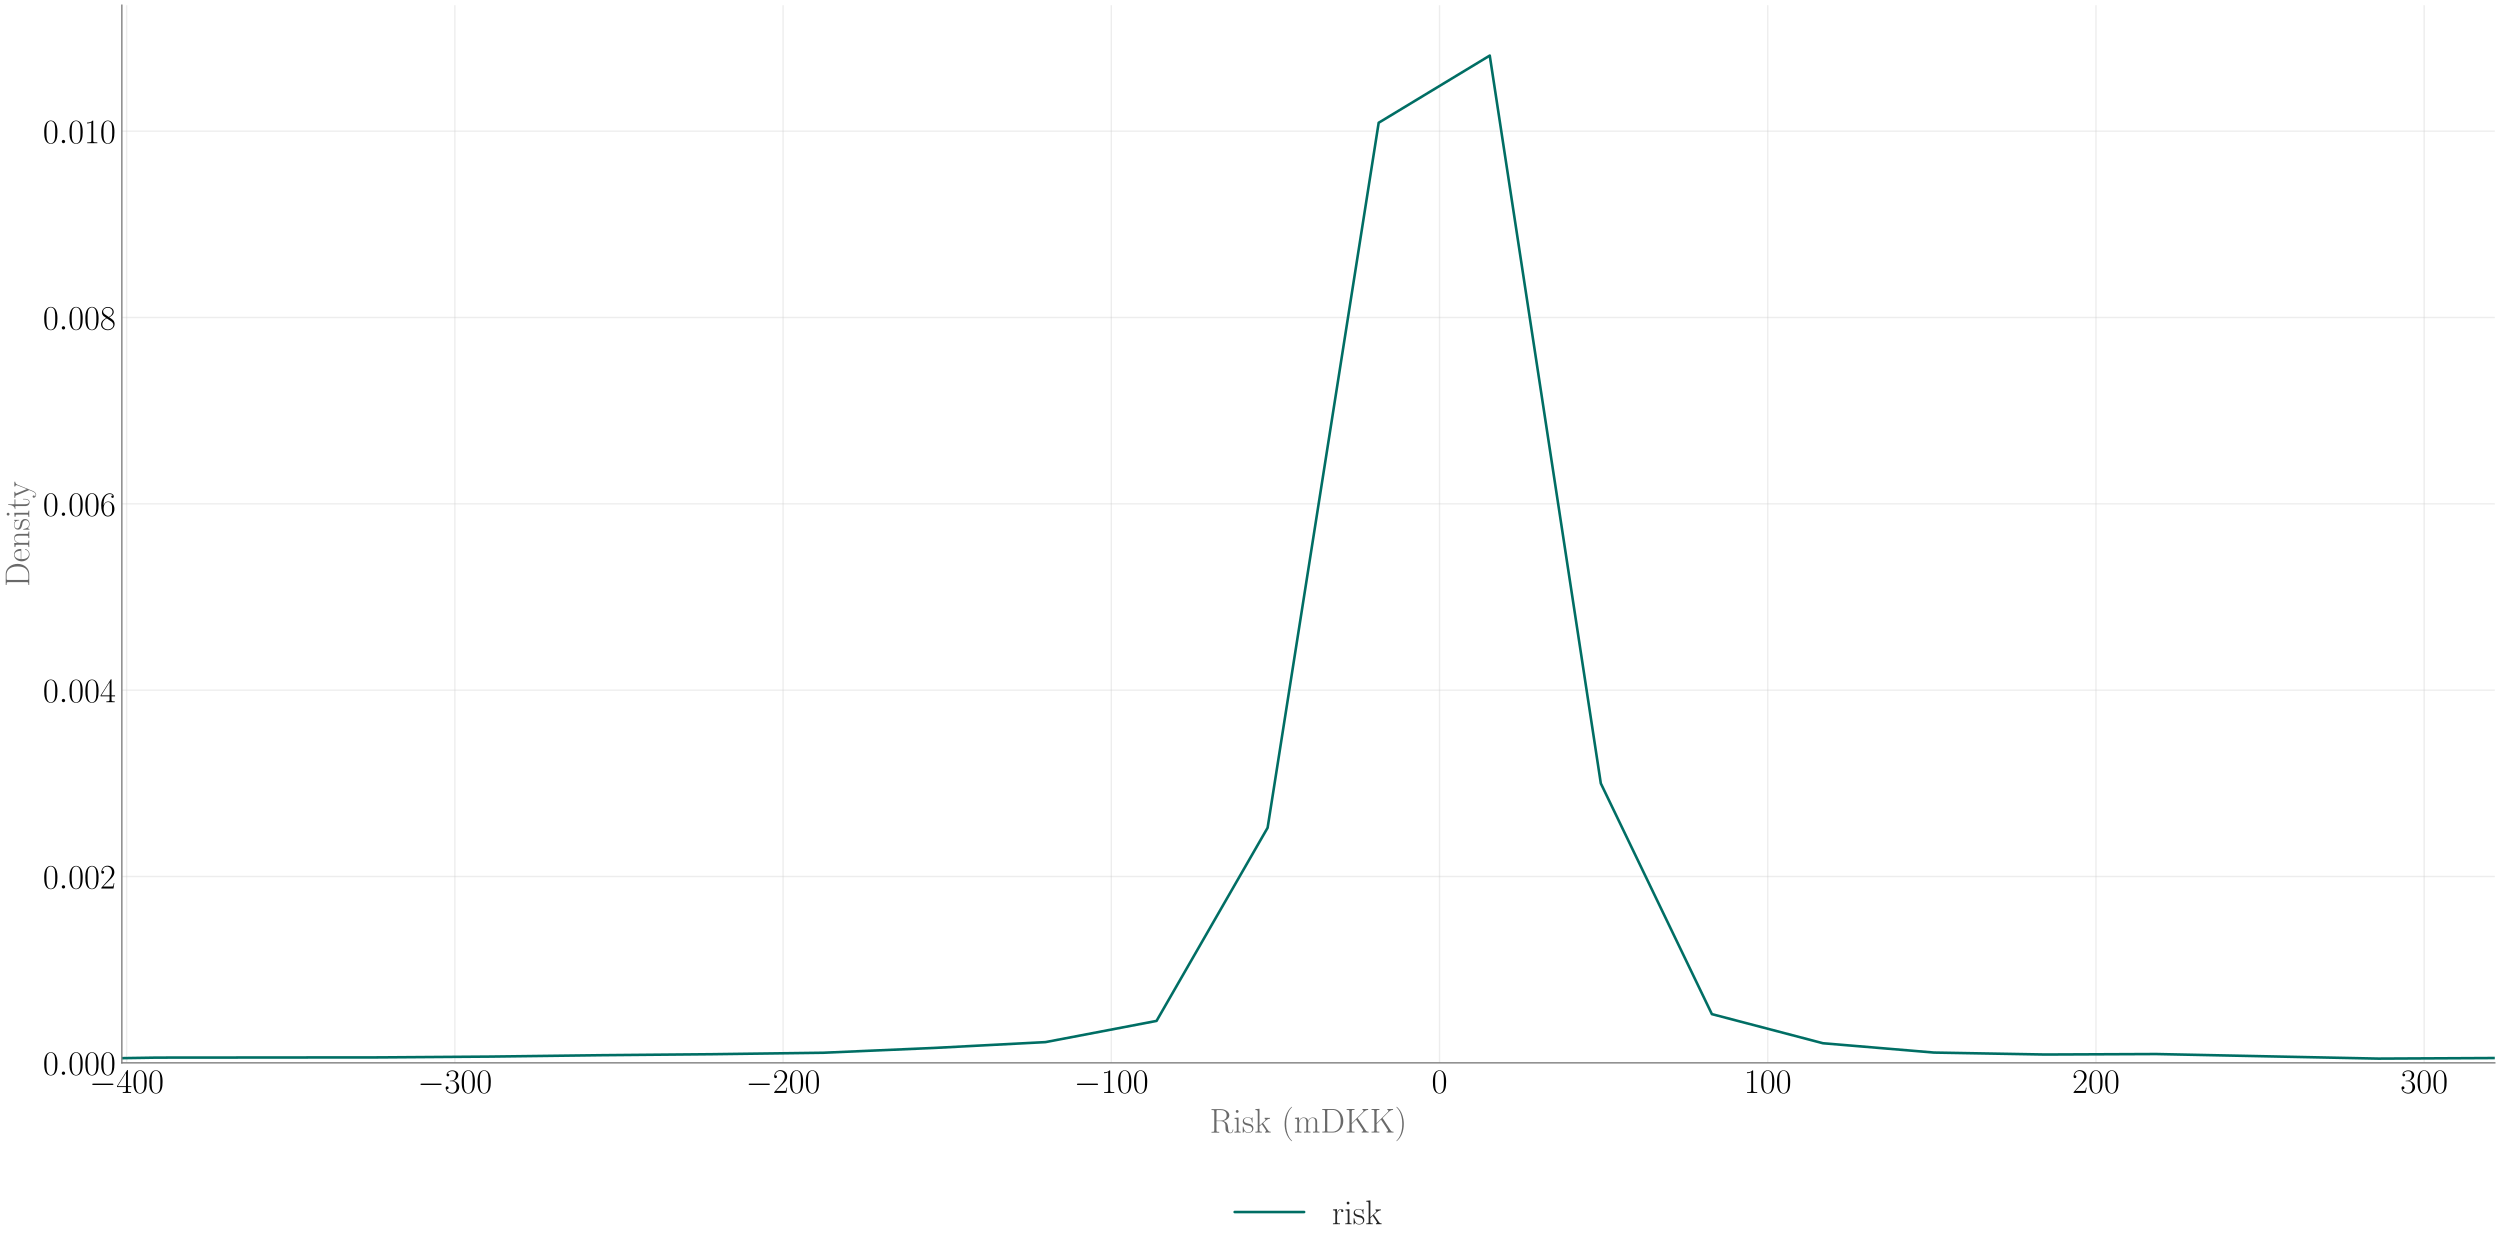
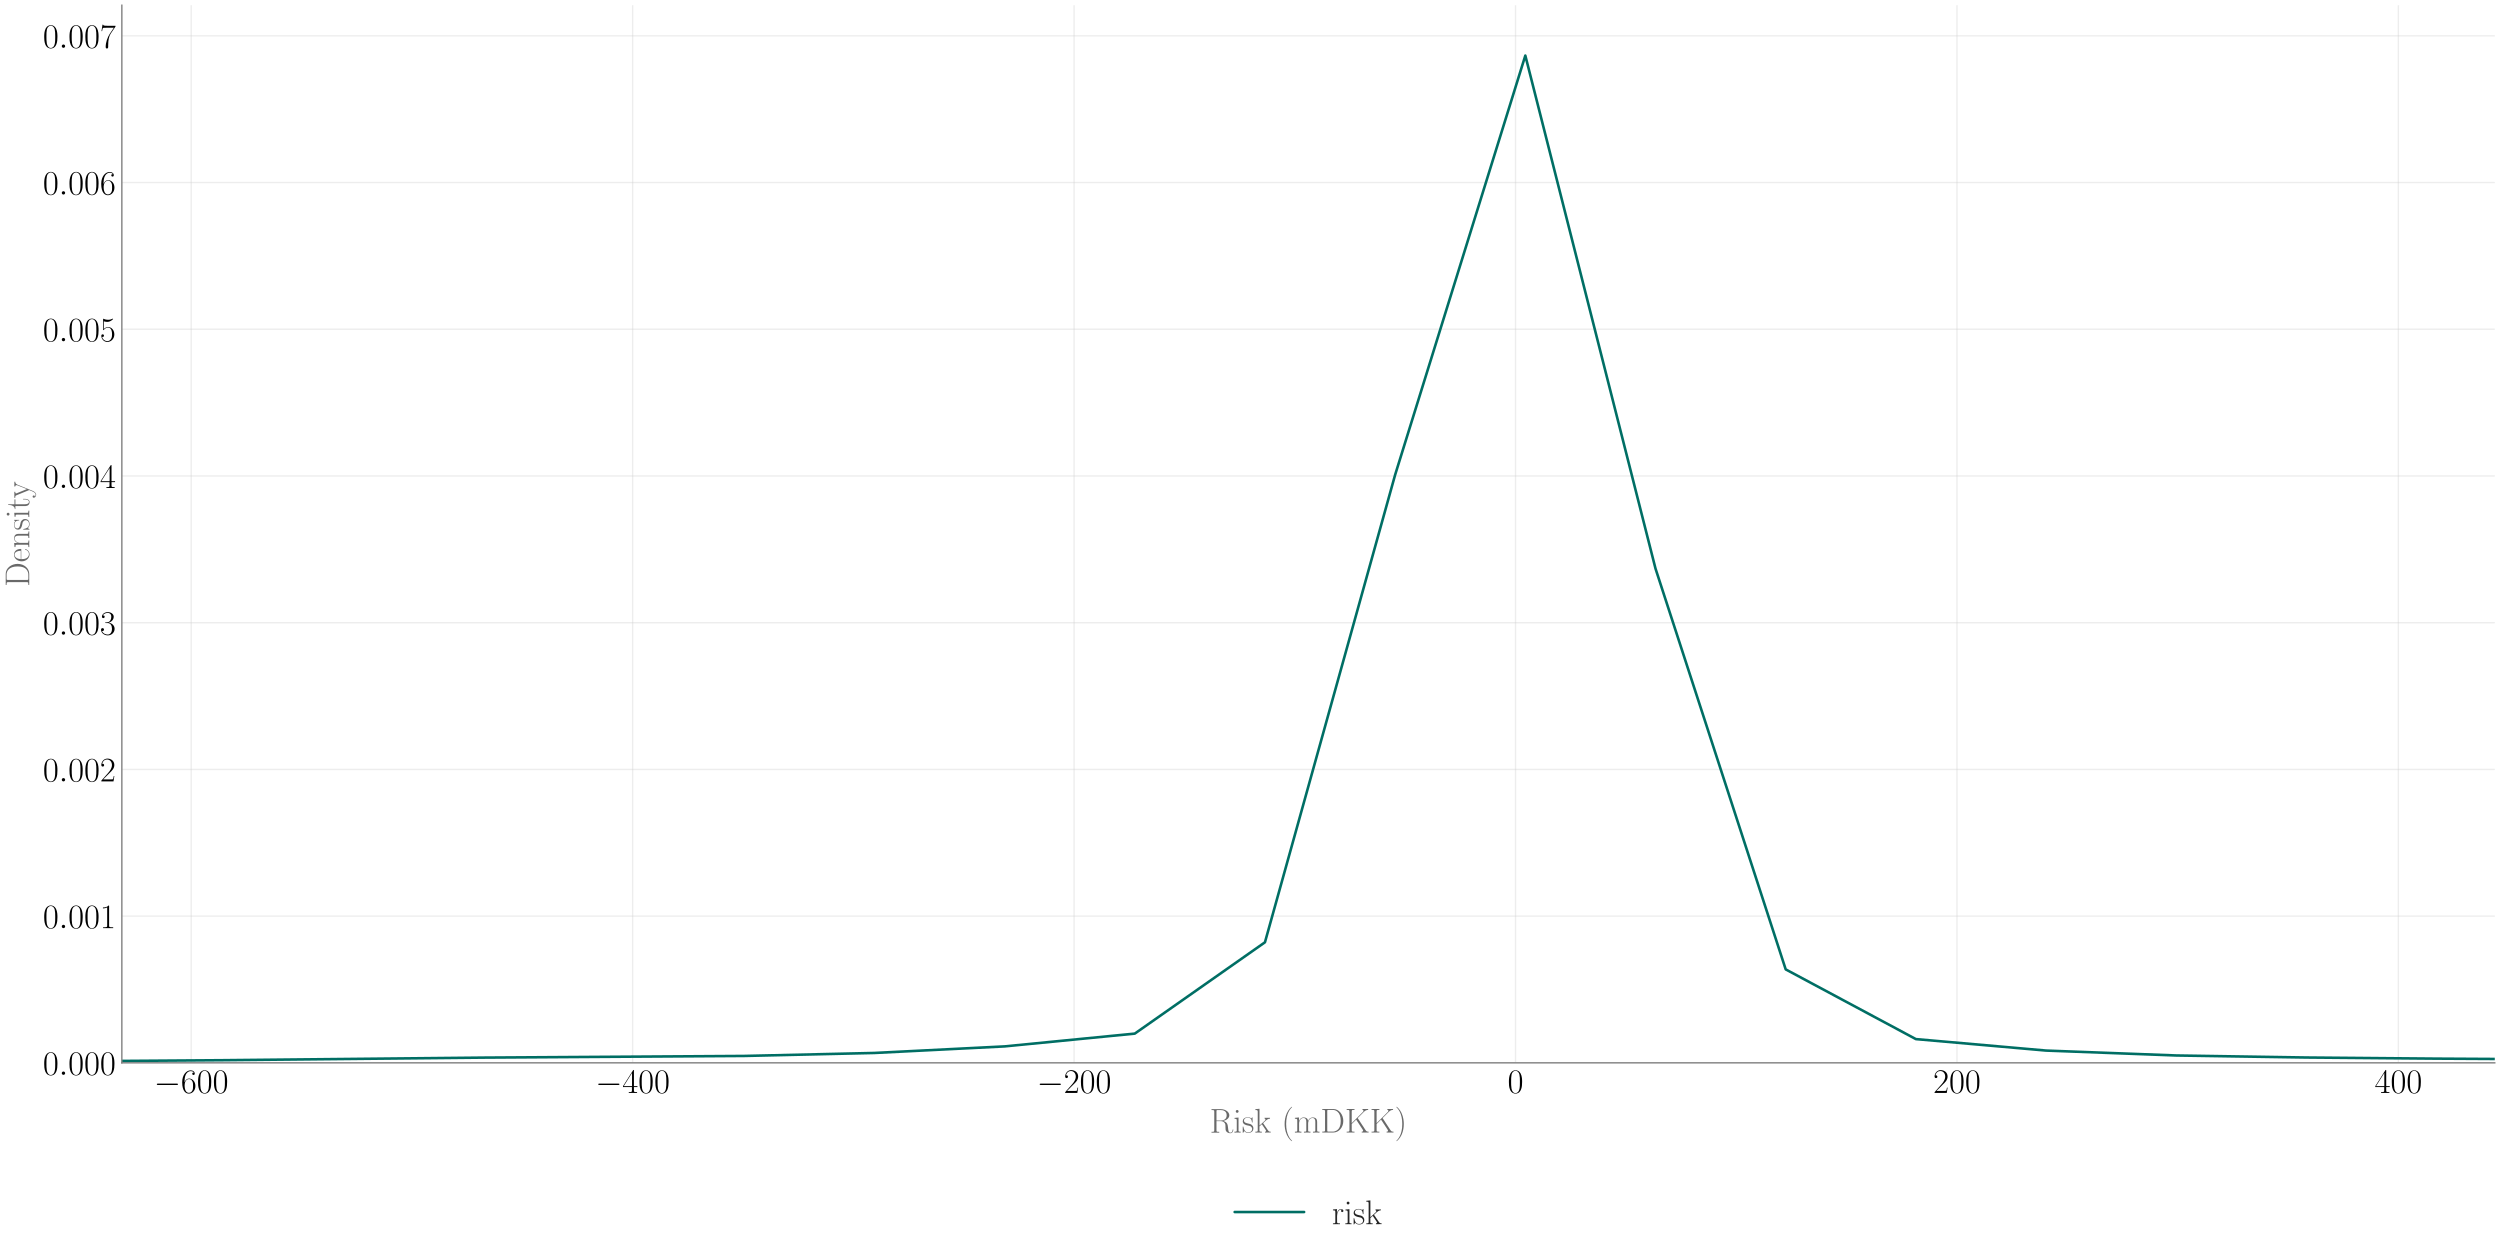
<svg xmlns="http://www.w3.org/2000/svg" xmlns:xlink="http://www.w3.org/1999/xlink" width="1440pt" height="720pt" viewBox="0 0 1440 720" version="1.1">
  <defs>
    <style type="text/css">*{stroke-linejoin: round; stroke-linecap: butt}</style>
  </defs>
  <g id="figure_1">
    <g id="patch_1">
      <path d="M 0 720  L 1440 720  L 1440 0  L 0 0  z " style="fill: #ffffff" />
    </g>
    <g id="axes_1">
      <g id="patch_2">
-         <path d="M 70.185 612.204  L 1437 612.204  L 1437 3  L 70.185 3  z " style="fill: #ffffff" />
+         <path d="M 70.185 612.198  L 1437 612.198  L 1437 3  L 70.185 3  z " style="fill: #ffffff" />
      </g>
      <g id="matplotlib.axis_1">
        <g id="xtick_1">
          <g id="line2d_1">
-             <path d="M 72.949 612.204  L 72.949 3  " clip-path="url(#pccda1f3f16)" style="fill: none; stroke: #cccccc; stroke-opacity: 0.35; stroke-width: 0.8; stroke-linecap: round" />
+             <path d="M 110.14 612.198  L 110.14 3  " clip-path="url(#p93abff3f6b)" style="fill: none; stroke: #cccccc; stroke-opacity: 0.35; stroke-width: 0.8; stroke-linecap: round" />
          </g>
          <g id="text_1">
-             <g transform="translate(51.49349 629.5407) scale(0.2 -0.2)">
+             <g transform="translate(88.68389 629.5353) scale(0.2 -0.2)">
              <defs>
                <path id="CMSY10-0" d="M 4218 1472  C 4326 1472 4442 1472 4442 1600  C 4442 1728 4326 1728 4218 1728  L 755 1728  C 646 1728 531 1728 531 1600  C 531 1472 646 1472 755 1472  L 4218 1472  z " transform="scale(0.015625)" />
+                 <path id="CMR17-36" d="M 678 2176  C 678 3690 1395 4032 1811 4032  C 1946 4032 2272 4009 2400 3776  C 2298 3776 2106 3776 2106 3553  C 2106 3381 2246 3323 2336 3323  C 2394 3323 2566 3348 2566 3560  C 2566 3954 2246 4179 1805 4179  C 1043 4179 243 3390 243 1984  C 243 253 966 -128 1478 -128  C 2099 -128 2688 427 2688 1283  C 2688 2081 2170 2662 1517 2662  C 1126 2662 838 2407 678 1960  L 678 2176  z M 1478 25  C 691 25 691 1200 691 1436  C 691 1896 909 2560 1504 2560  C 1613 2560 1926 2560 2138 2120  C 2253 1870 2253 1609 2253 1289  C 2253 944 2253 690 2118 434  C 1978 171 1773 25 1478 25  z " transform="scale(0.015625)" />
+                 <path id="CMR17-30" d="M 2688 2025  C 2688 2416 2682 3080 2413 3591  C 2176 4039 1798 4198 1466 4198  C 1158 4198 768 4058 525 3597  C 269 3118 243 2524 243 2025  C 243 1661 250 1106 448 619  C 723 -39 1216 -128 1466 -128  C 1760 -128 2208 -7 2470 600  C 2662 1042 2688 1559 2688 2025  z M 1466 -26  C 1056 -26 813 325 723 812  C 653 1188 653 1738 653 2096  C 653 2588 653 2997 736 3387  C 858 3929 1216 4096 1466 4096  C 1728 4096 2067 3923 2189 3400  C 2272 3036 2278 2607 2278 2096  C 2278 1680 2278 1169 2202 792  C 2067 95 1690 -26 1466 -26  z " transform="scale(0.015625)" />
+               </defs>
+               <use xlink:href="#CMSY10-0" transform="scale(0.996264)" />
+               <use xlink:href="#CMR17-36" transform="translate(77.48747 0) scale(0.996264)" />
+               <use xlink:href="#CMR17-30" transform="translate(123.1779 0) scale(0.996264)" />
+               <use xlink:href="#CMR17-30" transform="translate(168.8684 0) scale(0.996264)" />
+             </g>
+           </g>
+         </g>
+         <g id="xtick_2">
+           <g id="line2d_2">
+             <path d="M 364.407 612.198  L 364.407 3  " clip-path="url(#p93abff3f6b)" style="fill: none; stroke: #cccccc; stroke-opacity: 0.35; stroke-width: 0.8; stroke-linecap: round" />
+           </g>
+           <g id="text_2">
+             <g transform="translate(342.9513 629.5353) scale(0.2 -0.2)">
+               <defs>
                <path id="CMR17-34" d="M 2150 4122  C 2150 4256 2144 4256 2029 4256  L 128 1254  L 128 1088  L 1779 1088  L 1779 457  C 1779 224 1766 160 1318 160  L 1197 160  L 1197 0  C 1402 0 1747 0 1965 0  C 2182 0 2528 0 2733 0  L 2733 160  L 2611 160  C 2163 160 2150 224 2150 457  L 2150 1088  L 2803 1088  L 2803 1254  L 2150 1254  L 2150 4122  z M 1798 3703  L 1798 1254  L 256 1254  L 1798 3703  z " transform="scale(0.015625)" />
-                 <path id="CMR17-30" d="M 2688 2025  C 2688 2416 2682 3080 2413 3591  C 2176 4039 1798 4198 1466 4198  C 1158 4198 768 4058 525 3597  C 269 3118 243 2524 243 2025  C 243 1661 250 1106 448 619  C 723 -39 1216 -128 1466 -128  C 1760 -128 2208 -7 2470 600  C 2662 1042 2688 1559 2688 2025  z M 1466 -26  C 1056 -26 813 325 723 812  C 653 1188 653 1738 653 2096  C 653 2588 653 2997 736 3387  C 858 3929 1216 4096 1466 4096  C 1728 4096 2067 3923 2189 3400  C 2272 3036 2278 2607 2278 2096  C 2278 1680 2278 1169 2202 792  C 2067 95 1690 -26 1466 -26  z " transform="scale(0.015625)" />
              </defs>
              <use xlink:href="#CMSY10-0" transform="scale(0.996264)" />
              <use xlink:href="#CMR17-34" transform="translate(77.48747 0) scale(0.996264)" />
              <use xlink:href="#CMR17-30" transform="translate(123.1779 0) scale(0.996264)" />
              <use xlink:href="#CMR17-30" transform="translate(168.8684 0) scale(0.996264)" />
            </g>
          </g>
        </g>
-         <g id="xtick_2">
-           <g id="line2d_2">
-             <path d="M 262.003 612.204  L 262.003 3  " clip-path="url(#pccda1f3f16)" style="fill: none; stroke: #cccccc; stroke-opacity: 0.35; stroke-width: 0.8; stroke-linecap: round" />
-           </g>
-           <g id="text_2">
-             <g transform="translate(240.5475 629.5407) scale(0.2 -0.2)">
-               <defs>
-                 <path id="CMR17-33" d="M 1414 2157  C 1984 2157 2234 1662 2234 1090  C 2234 320 1824 25 1453 25  C 1114 25 563 194 390 693  C 422 680 454 680 486 680  C 640 680 755 782 755 948  C 755 1133 614 1216 486 1216  C 378 1216 211 1165 211 926  C 211 335 787 -128 1466 -128  C 2176 -128 2720 430 2720 1085  C 2720 1707 2208 2157 1600 2227  C 2086 2328 2554 2756 2554 3329  C 2554 3820 2048 4179 1472 4179  C 890 4179 378 3829 378 3329  C 378 3110 544 3072 627 3072  C 762 3072 877 3155 877 3321  C 877 3486 762 3569 627 3569  C 602 3569 570 3569 544 3557  C 730 3959 1235 4032 1459 4032  C 1683 4032 2106 3925 2106 3320  C 2106 3143 2080 2828 1862 2550  C 1670 2304 1453 2304 1242 2284  C 1210 2284 1062 2269 1037 2269  C 992 2263 966 2257 966 2208  C 966 2163 973 2157 1101 2157  L 1414 2157  z " transform="scale(0.015625)" />
-               </defs>
-               <use xlink:href="#CMSY10-0" transform="scale(0.996264)" />
-               <use xlink:href="#CMR17-33" transform="translate(77.48747 0) scale(0.996264)" />
-               <use xlink:href="#CMR17-30" transform="translate(123.1779 0) scale(0.996264)" />
-               <use xlink:href="#CMR17-30" transform="translate(168.8684 0) scale(0.996264)" />
-             </g>
-           </g>
-         </g>
        <g id="xtick_3">
          <g id="line2d_3">
-             <path d="M 451.057 612.204  L 451.057 3  " clip-path="url(#pccda1f3f16)" style="fill: none; stroke: #cccccc; stroke-opacity: 0.35; stroke-width: 0.8; stroke-linecap: round" />
+             <path d="M 618.675 612.198  L 618.675 3  " clip-path="url(#p93abff3f6b)" style="fill: none; stroke: #cccccc; stroke-opacity: 0.35; stroke-width: 0.8; stroke-linecap: round" />
          </g>
          <g id="text_3">
-             <g transform="translate(429.6016 629.5407) scale(0.2 -0.2)">
+             <g transform="translate(597.2187 629.5353) scale(0.2 -0.2)">
              <defs>
                <path id="CMR17-32" d="M 2669 989  L 2554 989  C 2490 536 2438 459 2413 420  C 2381 369 1920 369 1830 369  L 602 369  C 832 619 1280 1072 1824 1597  C 2214 1967 2669 2402 2669 3035  C 2669 3790 2067 4224 1395 4224  C 691 4224 262 3604 262 3030  C 262 2780 448 2748 525 2748  C 589 2748 781 2787 781 3010  C 781 3207 614 3264 525 3264  C 486 3264 448 3258 422 3245  C 544 3790 915 4058 1306 4058  C 1862 4058 2227 3617 2227 3035  C 2227 2479 1901 2000 1536 1584  L 262 146  L 262 0  L 2515 0  L 2669 989  z " transform="scale(0.015625)" />
              </defs>
              <use xlink:href="#CMSY10-0" transform="scale(0.996264)" />
              <use xlink:href="#CMR17-32" transform="translate(77.48747 0) scale(0.996264)" />
              <use xlink:href="#CMR17-30" transform="translate(123.1779 0) scale(0.996264)" />
              <use xlink:href="#CMR17-30" transform="translate(168.8684 0) scale(0.996264)" />
            </g>
          </g>
        </g>
        <g id="xtick_4">
          <g id="line2d_4">
-             <path d="M 640.111 612.204  L 640.111 3  " clip-path="url(#pccda1f3f16)" style="fill: none; stroke: #cccccc; stroke-opacity: 0.35; stroke-width: 0.8; stroke-linecap: round" />
+             <path d="M 872.942 612.198  L 872.942 3  " clip-path="url(#p93abff3f6b)" style="fill: none; stroke: #cccccc; stroke-opacity: 0.35; stroke-width: 0.8; stroke-linecap: round" />
          </g>
          <g id="text_4">
-             <g transform="translate(618.6556 629.5407) scale(0.2 -0.2)">
-               <defs>
-                 <path id="CMR17-31" d="M 1702 4058  C 1702 4192 1696 4192 1606 4192  C 1357 3916 979 3827 621 3827  C 602 3827 570 3827 563 3808  C 557 3795 557 3782 557 3648  C 755 3648 1088 3686 1344 3839  L 1344 461  C 1344 236 1331 160 781 160  L 589 160  L 589 0  C 896 0 1216 0 1523 0  C 1830 0 2150 0 2458 0  L 2458 160  L 2266 160  C 1715 160 1702 230 1702 458  L 1702 4058  z " transform="scale(0.015625)" />
-               </defs>
-               <use xlink:href="#CMSY10-0" transform="scale(0.996264)" />
-               <use xlink:href="#CMR17-31" transform="translate(77.48747 0) scale(0.996264)" />
-               <use xlink:href="#CMR17-30" transform="translate(123.1779 0) scale(0.996264)" />
-               <use xlink:href="#CMR17-30" transform="translate(168.8684 0) scale(0.996264)" />
+             <g transform="translate(868.3729 629.5353) scale(0.2 -0.2)">
+               <use xlink:href="#CMR17-30" transform="scale(0.996264)" />
            </g>
          </g>
        </g>
        <g id="xtick_5">
          <g id="line2d_5">
-             <path d="M 829.165 612.204  L 829.165 3  " clip-path="url(#pccda1f3f16)" style="fill: none; stroke: #cccccc; stroke-opacity: 0.35; stroke-width: 0.8; stroke-linecap: round" />
+             <path d="M 1127.209 612.198  L 1127.209 3  " clip-path="url(#p93abff3f6b)" style="fill: none; stroke: #cccccc; stroke-opacity: 0.35; stroke-width: 0.8; stroke-linecap: round" />
          </g>
          <g id="text_5">
-             <g transform="translate(824.5965 629.5407) scale(0.2 -0.2)">
-               <use xlink:href="#CMR17-30" transform="scale(0.996264)" />
-             </g>
-           </g>
-         </g>
-         <g id="xtick_6">
-           <g id="line2d_6">
-             <path d="M 1018.22 612.204  L 1018.22 3  " clip-path="url(#pccda1f3f16)" style="fill: none; stroke: #cccccc; stroke-opacity: 0.35; stroke-width: 0.8; stroke-linecap: round" />
-           </g>
-           <g id="text_6">
-             <g transform="translate(1004.512 629.5407) scale(0.2 -0.2)">
-               <use xlink:href="#CMR17-31" transform="scale(0.996264)" />
-               <use xlink:href="#CMR17-30" transform="translate(45.69048 0) scale(0.996264)" />
-               <use xlink:href="#CMR17-30" transform="translate(91.38095 0) scale(0.996264)" />
-             </g>
-           </g>
-         </g>
-         <g id="xtick_7">
-           <g id="line2d_7">
-             <path d="M 1207.274 612.204  L 1207.274 3  " clip-path="url(#pccda1f3f16)" style="fill: none; stroke: #cccccc; stroke-opacity: 0.35; stroke-width: 0.8; stroke-linecap: round" />
-           </g>
-           <g id="text_7">
-             <g transform="translate(1193.566 629.5407) scale(0.2 -0.2)">
+             <g transform="translate(1113.502 629.5353) scale(0.2 -0.2)">
              <use xlink:href="#CMR17-32" transform="scale(0.996264)" />
              <use xlink:href="#CMR17-30" transform="translate(45.69048 0) scale(0.996264)" />
              <use xlink:href="#CMR17-30" transform="translate(91.38095 0) scale(0.996264)" />
            </g>
          </g>
        </g>
-         <g id="xtick_8">
-           <g id="line2d_8">
-             <path d="M 1396.328 612.204  L 1396.328 3  " clip-path="url(#pccda1f3f16)" style="fill: none; stroke: #cccccc; stroke-opacity: 0.35; stroke-width: 0.8; stroke-linecap: round" />
-           </g>
-           <g id="text_8">
-             <g transform="translate(1382.62 629.5407) scale(0.2 -0.2)">
-               <use xlink:href="#CMR17-33" transform="scale(0.996264)" />
+         <g id="xtick_6">
+           <g id="line2d_6">
+             <path d="M 1381.477 612.198  L 1381.477 3  " clip-path="url(#p93abff3f6b)" style="fill: none; stroke: #cccccc; stroke-opacity: 0.35; stroke-width: 0.8; stroke-linecap: round" />
+           </g>
+           <g id="text_6">
+             <g transform="translate(1367.77 629.5353) scale(0.2 -0.2)">
+               <use xlink:href="#CMR17-34" transform="scale(0.996264)" />
              <use xlink:href="#CMR17-30" transform="translate(45.69048 0) scale(0.996264)" />
              <use xlink:href="#CMR17-30" transform="translate(91.38095 0) scale(0.996264)" />
            </g>
          </g>
        </g>
-         <g id="text_9">
-           <g style="fill: #696969" transform="translate(696.7866 652.3424) scale(0.2 -0.2)">
+         <g id="text_7">
+           <g style="fill: #696969" transform="translate(696.7866 652.3369) scale(0.2 -0.2)">
            <defs>
              <path id="CMR17-52" d="M 2509 2146  C 3117 2268 3629 2676 3629 3186  C 3629 3785 2950 4326 2054 4326  L 333 4326  L 333 4160  C 774 4160 845 4160 845 3873  L 845 415  C 845 128 774 128 333 128  L 333 -26  C 518 -26 851 -26 1050 -26  C 1248 -26 1581 -26 1766 -26  L 1766 128  C 1325 128 1254 128 1254 417  L 1254 2112  L 2003 2112  C 2368 2112 2573 1964 2662 1881  C 2918 1632 2918 1459 2918 1024  C 2918 595 2918 377 3110 160  C 3354 -102 3680 -128 3821 -128  C 4294 -128 4365 396 4365 503  C 4365 540 4365 585 4307 585  C 4256 585 4250 547 4250 522  C 4218 112 4032 -26 3834 -26  C 3482 -26 3443 375 3405 764  C 3386 898 3373 993 3360 1133  C 3322 1452 3270 1917 2509 2146  z M 1984 2214  L 1254 2214  L 1254 3913  C 1254 4129 1267 4160 1523 4160  L 1990 4160  C 2522 4160 3142 3977 3142 3190  C 3142 2372 2464 2214 1984 2214  z " transform="scale(0.015625)" />
              <path id="CMR17-69" d="M 992 3909  C 992 4049 877 4170 730 4170  C 589 4170 467 4056 467 3909  C 467 3769 582 3648 730 3648  C 870 3648 992 3763 992 3909  z M 243 2706  L 243 2541  C 602 2541 653 2502 653 2197  L 653 427  C 653 184 627 153 218 153  L 218 -13  C 371 0 646 0 806 0  C 960 0 1222 0 1370 -13  L 1370 153  C 992 153 979 191 979 420  L 979 2776  L 243 2706  z " transform="scale(0.015625)" />
              <path id="CMR17-73" d="M 1978 2697  C 1978 2813 1971 2819 1933 2819  C 1907 2819 1901 2813 1824 2717  C 1805 2691 1747 2626 1728 2601  C 1523 2819 1235 2819 1126 2819  C 416 2819 160 2447 160 2076  C 160 1498 813 1365 998 1325  C 1402 1243 1542 1217 1677 1101  C 1760 1025 1901 884 1901 654  C 1901 384 1747 38 1158 38  C 602 38 403 460 288 1021  C 269 1110 269 1117 218 1117  C 166 1117 160 1110 160 983  L 160 63  C 160 -51 166 -58 205 -58  C 237 -58 243 -51 275 0  C 314 57 410 211 448 276  C 576 103 800 -64 1158 -64  C 1792 -64 2131 283 2131 784  C 2131 1112 1958 1285 1875 1362  C 1683 1561 1459 1606 1190 1657  C 838 1735 390 1825 390 2217  C 390 2383 480 2737 1126 2737  C 1811 2737 1850 2094 1862 1888  C 1869 1856 1901 1849 1920 1849  C 1978 1849 1978 1869 1978 1978  L 1978 2697  z " transform="scale(0.015625)" />
              <path id="CMR17-6b" d="M 1670 1673  C 1664 1686 1632 1724 1632 1743  C 1632 1756 2086 2171 2144 2222  C 2509 2528 2739 2560 2906 2560  L 2906 2733  C 2867 2733 2854 2733 2848 2720  L 2534 2720  C 2355 2720 2080 2720 1907 2733  L 1907 2566  C 1997 2559 2061 2508 2061 2419  C 2061 2291 1933 2170 1926 2170  L 960 1289  L 960 4396  L 198 4326  L 198 4160  C 576 4160 634 4122 634 3817  L 634 426  C 634 184 608 153 198 153  L 198 -13  C 352 0 634 0 794 0  C 954 0 1235 0 1389 -13  L 1389 153  C 979 153 954 178 954 428  L 954 1130  L 1395 1532  L 2042 574  C 2118 459 2182 369 2182 286  C 2182 172 2067 153 1990 153  L 1990 -13  C 2144 0 2419 0 2579 0  C 2694 0 2931 0 3040 0  L 3040 153  C 2739 153 2669 210 2477 491  L 1670 1673  z " transform="scale(0.015625)" />
              <path id="CMR17-28" d="M 1958 -1561  C 1958 -1555 1958 -1542 1939 -1523  C 1645 -1224 858 -407 858 1581  C 858 3569 1632 4379 1946 4697  C 1946 4704 1958 4717 1958 4736  C 1958 4755 1939 4768 1914 4768  C 1843 4768 1299 4296 986 3594  C 666 2887 576 2199 576 1588  C 576 1128 621 351 1005 -471  C 1312 -1135 1837 -1600 1914 -1600  C 1946 -1600 1958 -1587 1958 -1561  z " transform="scale(0.015625)" />
              <path id="CMR17-6d" d="M 4326 1933  C 4326 2252 4269 2790 3507 2790  C 3072 2790 2771 2496 2656 2151  L 2650 2151  C 2573 2676 2195 2790 1837 2790  C 1331 2790 1069 2400 973 2144  L 966 2144  L 966 2790  L 211 2720  L 211 2554  C 589 2554 646 2515 646 2208  L 646 428  C 646 184 621 153 211 153  L 211 -13  C 365 0 646 0 813 0  C 979 0 1267 0 1421 -13  L 1421 153  C 1011 153 986 178 986 428  L 986 1658  C 986 2247 1344 2688 1792 2688  C 2266 2688 2317 2266 2317 1958  L 2317 428  C 2317 184 2291 153 1882 153  L 1882 -13  C 2035 0 2317 0 2483 0  C 2650 0 2938 0 3091 -13  L 3091 153  C 2682 153 2656 178 2656 428  L 2656 1658  C 2656 2247 3014 2688 3462 2688  C 3936 2688 3987 2266 3987 1958  L 3987 428  C 3987 184 3962 153 3552 153  L 3552 -13  C 3706 0 3987 0 4154 0  C 4320 0 4608 0 4762 -13  L 4762 153  C 4352 153 4326 178 4326 428  L 4326 1933  z " transform="scale(0.015625)" />
              <path id="CMR17-44" d="M 333 4352  L 333 4186  C 774 4186 845 4186 845 3900  L 845 452  C 845 166 774 166 333 166  L 333 0  L 2368 0  C 3398 0 4224 943 4224 2141  C 4224 3346 3411 4352 2368 4352  L 333 4352  z M 1523 166  C 1267 166 1254 197 1254 414  L 1254 3938  C 1254 4155 1267 4186 1523 4186  L 2240 4186  C 2771 4186 3750 3874 3750 2141  C 3750 1242 3488 879 3366 707  C 3213 510 2848 166 2240 166  L 1523 166  z " transform="scale(0.015625)" />
              <path id="CMR17-4b" d="M 2362 2675  L 3469 3782  C 3699 4006 3942 4186 4301 4186  L 4301 4352  C 4173 4352 4013 4352 3885 4352  C 3712 4352 3411 4352 3245 4358  L 3245 4192  C 3411 4180 3437 4065 3437 4019  C 3437 3975 3411 3905 3386 3867  L 1261 1738  L 1261 3900  C 1261 4186 1331 4186 1773 4186  L 1773 4352  C 1587 4352 1248 4352 1050 4352  C 851 4352 512 4352 326 4352  L 326 4186  C 768 4186 838 4186 838 3899  L 838 446  C 838 160 768 160 326 160  L 326 0  C 512 0 851 0 1050 0  C 1248 0 1587 0 1773 0  L 1773 160  C 1331 160 1261 160 1261 447  L 1261 1579  L 2080 2390  L 3290 537  C 3328 473 3373 390 3373 326  C 3373 160 3194 160 3110 160  L 3110 0  C 3315 0 3610 0 3821 0  C 3974 0 4237 0 4384 -6  L 4384 160  C 4077 160 3981 198 3789 493  L 2362 2675  z " transform="scale(0.015625)" />
              <path id="CMR17-29" d="M 1683 1581  C 1683 2040 1638 2817 1254 3639  C 947 4303 422 4768 346 4768  C 326 4768 301 4761 301 4729  C 301 4717 307 4710 314 4697  C 621 4378 1402 3568 1402 1584  C 1402 -407 627 -1217 314 -1537  C 307 -1549 301 -1556 301 -1568  C 301 -1600 326 -1600 346 -1600  C 416 -1600 960 -1128 1274 -426  C 1594 281 1683 969 1683 1581  z " transform="scale(0.015625)" />
            </defs>
            <use xlink:href="#CMR17-52" transform="scale(0.996264)" />
            <use xlink:href="#CMR17-69" transform="translate(67.7911 0) scale(0.996264)" />
            <use xlink:href="#CMR17-73" transform="translate(92.66216 0) scale(0.996264)" />
            <use xlink:href="#CMR17-6b" transform="translate(128.4635 0) scale(0.996264)" />
            <use xlink:href="#CMR17-28" transform="translate(206.8324 0) scale(0.996264)" />
            <use xlink:href="#CMR17-6d" transform="translate(242.1131 0) scale(0.996264)" />
            <use xlink:href="#CMR17-44" transform="translate(319.0327 0) scale(0.996264)" />
            <use xlink:href="#CMR17-4b" transform="translate(389.4263 0) scale(0.996264)" />
            <use xlink:href="#CMR17-4b" transform="translate(461.1011 0) scale(0.996264)" />
            <use xlink:href="#CMR17-29" transform="translate(532.7758 0) scale(0.996264)" />
          </g>
        </g>
      </g>
      <g id="matplotlib.axis_2">
        <g id="ytick_1">
+           <g id="line2d_7">
+             <path d="M 70.185 612.198  L 1437 612.198  " clip-path="url(#p93abff3f6b)" style="fill: none; stroke: #cccccc; stroke-opacity: 0.35; stroke-width: 0.8; stroke-linecap: round" />
+           </g>
+           <g id="text_8">
+             <g transform="translate(24.71287 619.1168) scale(0.2 -0.2)">
+               <defs>
+                 <path id="CMMI12-3a" d="M 1178 307  C 1178 492 1024 619 870 619  C 685 619 557 466 557 313  C 557 128 710 0 864 0  C 1050 0 1178 153 1178 307  z " transform="scale(0.015625)" />
+               </defs>
+               <use xlink:href="#CMR17-30" transform="scale(0.996264)" />
+               <use xlink:href="#CMMI12-3a" transform="translate(45.69048 0) scale(0.996264)" />
+               <use xlink:href="#CMR17-30" transform="translate(72.78765 0) scale(0.996264)" />
+               <use xlink:href="#CMR17-30" transform="translate(118.4781 0) scale(0.996264)" />
+               <use xlink:href="#CMR17-30" transform="translate(164.1686 0) scale(0.996264)" />
+             </g>
+           </g>
+         </g>
+         <g id="ytick_2">
+           <g id="line2d_8">
+             <path d="M 70.185 527.689  L 1437 527.689  " clip-path="url(#p93abff3f6b)" style="fill: none; stroke: #cccccc; stroke-opacity: 0.35; stroke-width: 0.8; stroke-linecap: round" />
+           </g>
+           <g id="text_9">
+             <g transform="translate(24.71287 534.6073) scale(0.2 -0.2)">
+               <defs>
+                 <path id="CMR17-31" d="M 1702 4058  C 1702 4192 1696 4192 1606 4192  C 1357 3916 979 3827 621 3827  C 602 3827 570 3827 563 3808  C 557 3795 557 3782 557 3648  C 755 3648 1088 3686 1344 3839  L 1344 461  C 1344 236 1331 160 781 160  L 589 160  L 589 0  C 896 0 1216 0 1523 0  C 1830 0 2150 0 2458 0  L 2458 160  L 2266 160  C 1715 160 1702 230 1702 458  L 1702 4058  z " transform="scale(0.015625)" />
+               </defs>
+               <use xlink:href="#CMR17-30" transform="scale(0.996264)" />
+               <use xlink:href="#CMMI12-3a" transform="translate(45.69048 0) scale(0.996264)" />
+               <use xlink:href="#CMR17-30" transform="translate(72.78765 0) scale(0.996264)" />
+               <use xlink:href="#CMR17-30" transform="translate(118.4781 0) scale(0.996264)" />
+               <use xlink:href="#CMR17-31" transform="translate(164.1686 0) scale(0.996264)" />
+             </g>
+           </g>
+         </g>
+         <g id="ytick_3">
          <g id="line2d_9">
-             <path d="M 70.185 612.204  L 1437 612.204  " clip-path="url(#pccda1f3f16)" style="fill: none; stroke: #cccccc; stroke-opacity: 0.35; stroke-width: 0.8; stroke-linecap: round" />
+             <path d="M 70.185 443.179  L 1437 443.179  " clip-path="url(#p93abff3f6b)" style="fill: none; stroke: #cccccc; stroke-opacity: 0.35; stroke-width: 0.8; stroke-linecap: round" />
          </g>
          <g id="text_10">
-             <g transform="translate(24.71287 619.1222) scale(0.2 -0.2)">
-               <defs>
-                 <path id="CMMI12-3a" d="M 1178 307  C 1178 492 1024 619 870 619  C 685 619 557 466 557 313  C 557 128 710 0 864 0  C 1050 0 1178 153 1178 307  z " transform="scale(0.015625)" />
-               </defs>
-               <use xlink:href="#CMR17-30" transform="scale(0.996264)" />
-               <use xlink:href="#CMMI12-3a" transform="translate(45.69048 0) scale(0.996264)" />
-               <use xlink:href="#CMR17-30" transform="translate(72.78765 0) scale(0.996264)" />
-               <use xlink:href="#CMR17-30" transform="translate(118.4781 0) scale(0.996264)" />
-               <use xlink:href="#CMR17-30" transform="translate(164.1686 0) scale(0.996264)" />
-             </g>
-           </g>
-         </g>
-         <g id="ytick_2">
+             <g transform="translate(24.71287 450.0977) scale(0.2 -0.2)">
+               <use xlink:href="#CMR17-30" transform="scale(0.996264)" />
+               <use xlink:href="#CMMI12-3a" transform="translate(45.69048 0) scale(0.996264)" />
+               <use xlink:href="#CMR17-30" transform="translate(72.78765 0) scale(0.996264)" />
+               <use xlink:href="#CMR17-30" transform="translate(118.4781 0) scale(0.996264)" />
+               <use xlink:href="#CMR17-32" transform="translate(164.1686 0) scale(0.996264)" />
+             </g>
+           </g>
+         </g>
+         <g id="ytick_4">
          <g id="line2d_10">
-             <path d="M 70.185 504.876  L 1437 504.876  " clip-path="url(#pccda1f3f16)" style="fill: none; stroke: #cccccc; stroke-opacity: 0.35; stroke-width: 0.8; stroke-linecap: round" />
+             <path d="M 70.185 358.67  L 1437 358.67  " clip-path="url(#p93abff3f6b)" style="fill: none; stroke: #cccccc; stroke-opacity: 0.35; stroke-width: 0.8; stroke-linecap: round" />
          </g>
          <g id="text_11">
-             <g transform="translate(24.71287 511.7946) scale(0.2 -0.2)">
-               <use xlink:href="#CMR17-30" transform="scale(0.996264)" />
-               <use xlink:href="#CMMI12-3a" transform="translate(45.69048 0) scale(0.996264)" />
-               <use xlink:href="#CMR17-30" transform="translate(72.78765 0) scale(0.996264)" />
-               <use xlink:href="#CMR17-30" transform="translate(118.4781 0) scale(0.996264)" />
-               <use xlink:href="#CMR17-32" transform="translate(164.1686 0) scale(0.996264)" />
-             </g>
-           </g>
-         </g>
-         <g id="ytick_3">
+             <g transform="translate(24.71287 365.5882) scale(0.2 -0.2)">
+               <defs>
+                 <path id="CMR17-33" d="M 1414 2157  C 1984 2157 2234 1662 2234 1090  C 2234 320 1824 25 1453 25  C 1114 25 563 194 390 693  C 422 680 454 680 486 680  C 640 680 755 782 755 948  C 755 1133 614 1216 486 1216  C 378 1216 211 1165 211 926  C 211 335 787 -128 1466 -128  C 2176 -128 2720 430 2720 1085  C 2720 1707 2208 2157 1600 2227  C 2086 2328 2554 2756 2554 3329  C 2554 3820 2048 4179 1472 4179  C 890 4179 378 3829 378 3329  C 378 3110 544 3072 627 3072  C 762 3072 877 3155 877 3321  C 877 3486 762 3569 627 3569  C 602 3569 570 3569 544 3557  C 730 3959 1235 4032 1459 4032  C 1683 4032 2106 3925 2106 3320  C 2106 3143 2080 2828 1862 2550  C 1670 2304 1453 2304 1242 2284  C 1210 2284 1062 2269 1037 2269  C 992 2263 966 2257 966 2208  C 966 2163 973 2157 1101 2157  L 1414 2157  z " transform="scale(0.015625)" />
+               </defs>
+               <use xlink:href="#CMR17-30" transform="scale(0.996264)" />
+               <use xlink:href="#CMMI12-3a" transform="translate(45.69048 0) scale(0.996264)" />
+               <use xlink:href="#CMR17-30" transform="translate(72.78765 0) scale(0.996264)" />
+               <use xlink:href="#CMR17-30" transform="translate(118.4781 0) scale(0.996264)" />
+               <use xlink:href="#CMR17-33" transform="translate(164.1686 0) scale(0.996264)" />
+             </g>
+           </g>
+         </g>
+         <g id="ytick_5">
          <g id="line2d_11">
-             <path d="M 70.185 397.548  L 1437 397.548  " clip-path="url(#pccda1f3f16)" style="fill: none; stroke: #cccccc; stroke-opacity: 0.35; stroke-width: 0.8; stroke-linecap: round" />
+             <path d="M 70.185 274.16  L 1437 274.16  " clip-path="url(#p93abff3f6b)" style="fill: none; stroke: #cccccc; stroke-opacity: 0.35; stroke-width: 0.8; stroke-linecap: round" />
          </g>
          <g id="text_12">
-             <g transform="translate(24.71287 404.4669) scale(0.2 -0.2)">
+             <g transform="translate(24.71287 281.0786) scale(0.2 -0.2)">
              <use xlink:href="#CMR17-30" transform="scale(0.996264)" />
              <use xlink:href="#CMMI12-3a" transform="translate(45.69048 0) scale(0.996264)" />
              <use xlink:href="#CMR17-30" transform="translate(72.78765 0) scale(0.996264)" />
              <use xlink:href="#CMR17-30" transform="translate(118.4781 0) scale(0.996264)" />
              <use xlink:href="#CMR17-34" transform="translate(164.1686 0) scale(0.996264)" />
            </g>
          </g>
        </g>
-         <g id="ytick_4">
+         <g id="ytick_6">
          <g id="line2d_12">
-             <path d="M 70.185 290.221  L 1437 290.221  " clip-path="url(#pccda1f3f16)" style="fill: none; stroke: #cccccc; stroke-opacity: 0.35; stroke-width: 0.8; stroke-linecap: round" />
+             <path d="M 70.185 189.651  L 1437 189.651  " clip-path="url(#p93abff3f6b)" style="fill: none; stroke: #cccccc; stroke-opacity: 0.35; stroke-width: 0.8; stroke-linecap: round" />
          </g>
          <g id="text_13">
-             <g transform="translate(24.71287 297.1393) scale(0.2 -0.2)">
-               <defs>
-                 <path id="CMR17-36" d="M 678 2176  C 678 3690 1395 4032 1811 4032  C 1946 4032 2272 4009 2400 3776  C 2298 3776 2106 3776 2106 3553  C 2106 3381 2246 3323 2336 3323  C 2394 3323 2566 3348 2566 3560  C 2566 3954 2246 4179 1805 4179  C 1043 4179 243 3390 243 1984  C 243 253 966 -128 1478 -128  C 2099 -128 2688 427 2688 1283  C 2688 2081 2170 2662 1517 2662  C 1126 2662 838 2407 678 1960  L 678 2176  z M 1478 25  C 691 25 691 1200 691 1436  C 691 1896 909 2560 1504 2560  C 1613 2560 1926 2560 2138 2120  C 2253 1870 2253 1609 2253 1289  C 2253 944 2253 690 2118 434  C 1978 171 1773 25 1478 25  z " transform="scale(0.015625)" />
-               </defs>
+             <g transform="translate(24.71287 196.5691) scale(0.2 -0.2)">
+               <defs>
+                 <path id="CMR17-35" d="M 730 3692  C 794 3666 1056 3584 1325 3584  C 1920 3584 2246 3911 2432 4100  C 2432 4157 2432 4192 2394 4192  C 2387 4192 2374 4192 2323 4163  C 2099 4058 1837 3973 1517 3973  C 1325 3973 1037 3999 723 4139  C 653 4171 640 4171 634 4171  C 602 4171 595 4164 595 4037  L 595 2203  C 595 2089 595 2057 659 2057  C 691 2057 704 2070 736 2114  C 941 2401 1222 2522 1542 2522  C 1766 2522 2246 2382 2246 1289  C 2246 1085 2246 715 2054 421  C 1894 159 1645 25 1370 25  C 947 25 518 320 403 814  C 429 807 480 795 506 795  C 589 795 749 840 749 1038  C 749 1210 627 1280 506 1280  C 358 1280 262 1190 262 1011  C 262 454 704 -128 1382 -128  C 2042 -128 2669 440 2669 1264  C 2669 2030 2170 2624 1549 2624  C 1222 2624 947 2503 730 2274  L 730 3692  z " transform="scale(0.015625)" />
+               </defs>
+               <use xlink:href="#CMR17-30" transform="scale(0.996264)" />
+               <use xlink:href="#CMMI12-3a" transform="translate(45.69048 0) scale(0.996264)" />
+               <use xlink:href="#CMR17-30" transform="translate(72.78765 0) scale(0.996264)" />
+               <use xlink:href="#CMR17-30" transform="translate(118.4781 0) scale(0.996264)" />
+               <use xlink:href="#CMR17-35" transform="translate(164.1686 0) scale(0.996264)" />
+             </g>
+           </g>
+         </g>
+         <g id="ytick_7">
+           <g id="line2d_13">
+             <path d="M 70.185 105.141  L 1437 105.141  " clip-path="url(#p93abff3f6b)" style="fill: none; stroke: #cccccc; stroke-opacity: 0.35; stroke-width: 0.8; stroke-linecap: round" />
+           </g>
+           <g id="text_14">
+             <g transform="translate(24.71287 112.0596) scale(0.2 -0.2)">
              <use xlink:href="#CMR17-30" transform="scale(0.996264)" />
              <use xlink:href="#CMMI12-3a" transform="translate(45.69048 0) scale(0.996264)" />
              <use xlink:href="#CMR17-30" transform="translate(72.78765 0) scale(0.996264)" />
              <use xlink:href="#CMR17-30" transform="translate(118.4781 0) scale(0.996264)" />
              <use xlink:href="#CMR17-36" transform="translate(164.1686 0) scale(0.996264)" />
            </g>
          </g>
        </g>
-         <g id="ytick_5">
-           <g id="line2d_13">
-             <path d="M 70.185 182.893  L 1437 182.893  " clip-path="url(#pccda1f3f16)" style="fill: none; stroke: #cccccc; stroke-opacity: 0.35; stroke-width: 0.8; stroke-linecap: round" />
-           </g>
-           <g id="text_14">
-             <g transform="translate(24.71287 189.8116) scale(0.2 -0.2)">
-               <defs>
-                 <path id="CMR17-38" d="M 1741 2264  C 2144 2467 2554 2773 2554 3263  C 2554 3841 1990 4179 1472 4179  C 890 4179 378 3759 378 3180  C 378 3021 416 2747 666 2505  C 730 2442 998 2251 1171 2130  C 883 1983 211 1634 211 934  C 211 279 838 -128 1459 -128  C 2144 -128 2720 362 2720 1010  C 2720 1590 2330 1857 2074 2029  L 1741 2264  z M 902 2822  C 851 2854 595 3051 595 3351  C 595 3739 998 4032 1459 4032  C 1965 4032 2336 3676 2336 3262  C 2336 2669 1670 2331 1638 2331  C 1632 2331 1626 2331 1574 2370  L 902 2822  z M 2080 1519  C 2176 1449 2483 1240 2483 851  C 2483 381 2010 25 1472 25  C 890 25 448 438 448 940  C 448 1443 838 1862 1280 2060  L 2080 1519  z " transform="scale(0.015625)" />
-               </defs>
-               <use xlink:href="#CMR17-30" transform="scale(0.996264)" />
-               <use xlink:href="#CMMI12-3a" transform="translate(45.69048 0) scale(0.996264)" />
-               <use xlink:href="#CMR17-30" transform="translate(72.78765 0) scale(0.996264)" />
-               <use xlink:href="#CMR17-30" transform="translate(118.4781 0) scale(0.996264)" />
-               <use xlink:href="#CMR17-38" transform="translate(164.1686 0) scale(0.996264)" />
-             </g>
-           </g>
-         </g>
-         <g id="ytick_6">
+         <g id="ytick_8">
          <g id="line2d_14">
-             <path d="M 70.185 75.565  L 1437 75.565  " clip-path="url(#pccda1f3f16)" style="fill: none; stroke: #cccccc; stroke-opacity: 0.35; stroke-width: 0.8; stroke-linecap: round" />
+             <path d="M 70.185 20.632  L 1437 20.632  " clip-path="url(#p93abff3f6b)" style="fill: none; stroke: #cccccc; stroke-opacity: 0.35; stroke-width: 0.8; stroke-linecap: round" />
          </g>
          <g id="text_15">
-             <g transform="translate(24.71287 82.48398) scale(0.2 -0.2)">
-               <use xlink:href="#CMR17-30" transform="scale(0.996264)" />
-               <use xlink:href="#CMMI12-3a" transform="translate(45.69048 0) scale(0.996264)" />
-               <use xlink:href="#CMR17-30" transform="translate(72.78765 0) scale(0.996264)" />
-               <use xlink:href="#CMR17-31" transform="translate(118.4781 0) scale(0.996264)" />
-               <use xlink:href="#CMR17-30" transform="translate(164.1686 0) scale(0.996264)" />
+             <g transform="translate(24.71287 27.55001) scale(0.2 -0.2)">
+               <defs>
+                 <path id="CMR17-37" d="M 2886 3941  L 2886 4081  L 1382 4081  C 634 4081 621 4165 595 4288  L 480 4288  L 294 3094  L 410 3094  C 429 3215 474 3540 550 3661  C 589 3712 1062 3712 1171 3712  L 2579 3712  L 1869 2661  C 1395 1954 1069 999 1069 165  C 1069 89 1069 -128 1299 -128  C 1530 -128 1530 89 1530 171  L 1530 465  C 1530 1508 1709 2196 2003 2636  L 2886 3941  z " transform="scale(0.015625)" />
+               </defs>
+               <use xlink:href="#CMR17-30" transform="scale(0.996264)" />
+               <use xlink:href="#CMMI12-3a" transform="translate(45.69048 0) scale(0.996264)" />
+               <use xlink:href="#CMR17-30" transform="translate(72.78765 0) scale(0.996264)" />
+               <use xlink:href="#CMR17-30" transform="translate(118.4781 0) scale(0.996264)" />
+               <use xlink:href="#CMR17-37" transform="translate(164.1686 0) scale(0.996264)" />
            </g>
          </g>
        </g>
        <g id="text_16">
-           <g style="fill: #696969" transform="translate(16.83724 337.9438) rotate(-90) scale(0.2 -0.2)">
+           <g style="fill: #696969" transform="translate(16.83724 337.9411) rotate(-90) scale(0.2 -0.2)">
            <defs>
              <path id="CMR17-65" d="M 2438 1472  C 2464 1498 2464 1511 2464 1576  C 2464 2238 2118 2816 1389 2816  C 710 2816 173 2169 173 1383  C 173 551 781 -64 1459 -64  C 2176 -64 2458 607 2458 740  C 2458 784 2419 784 2406 784  C 2362 784 2355 771 2330 696  C 2189 265 1837 51 1504 51  C 1229 51 954 203 781 480  C 582 803 582 1176 582 1472  L 2438 1472  z M 589 1568  C 634 2505 1126 2714 1382 2714  C 1818 2714 2112 2297 2118 1568  L 589 1568  z " transform="scale(0.015625)" />
              <path id="CMR17-6e" d="M 2656 1933  C 2656 2259 2592 2790 1837 2790  C 1331 2790 1069 2400 973 2144  L 966 2144  L 966 2790  L 211 2720  L 211 2554  C 589 2554 646 2515 646 2208  L 646 428  C 646 184 621 153 211 153  L 211 -13  C 365 0 646 0 813 0  C 979 0 1267 0 1421 -13  L 1421 153  C 1011 153 986 178 986 428  L 986 1658  C 986 2247 1344 2688 1792 2688  C 2266 2688 2317 2266 2317 1958  L 2317 428  C 2317 184 2291 153 1882 153  L 1882 -13  C 2035 0 2317 0 2483 0  C 2650 0 2938 0 3091 -13  L 3091 153  C 2682 153 2656 178 2656 428  L 2656 1933  z " transform="scale(0.015625)" />
              <path id="CMR17-74" d="M 966 2560  L 1862 2560  L 1862 2725  L 966 2725  L 966 3904  L 851 3904  C 838 3245 614 2668 70 2668  L 70 2560  L 627 2560  L 627 771  C 627 650 627 -64 1370 -64  C 1747 -64 1965 306 1965 777  L 1965 1140  L 1850 1140  L 1850 783  C 1850 344 1677 51 1408 51  C 1222 51 966 178 966 758  L 966 2560  z " transform="scale(0.015625)" />
              <path id="CMR17-79" d="M 2496 2197  C 2656 2586 2944 2586 3034 2586  L 3034 2752  C 2912 2752 2752 2752 2630 2752  C 2496 2752 2285 2752 2157 2758  L 2157 2592  C 2400 2573 2406 2394 2406 2343  C 2406 2280 2394 2248 2362 2171  L 1664 449  L 902 2306  C 870 2382 870 2426 870 2433  C 870 2573 1018 2586 1171 2586  L 1171 2758  C 1018 2752 742 2752 582 2752  C 410 2752 205 2752 64 2758  L 64 2586  C 410 2586 448 2554 531 2350  L 1485 15  C 1197 -738 1030 -1178 627 -1178  C 557 -1178 397 -1159 282 -1044  C 429 -1031 493 -942 493 -833  C 493 -725 416 -629 288 -629  C 147 -629 77 -725 77 -840  C 77 -1095 339 -1280 627 -1280  C 998 -1280 1229 -922 1357 -604  L 2496 2197  z " transform="scale(0.015625)" />
            </defs>
            <use xlink:href="#CMR17-44" transform="scale(0.996264)" />
            <use xlink:href="#CMR17-65" transform="translate(70.39356 0) scale(0.996264)" />
            <use xlink:href="#CMR17-6e" transform="translate(110.8792 0) scale(0.996264)" />
            <use xlink:href="#CMR17-73" transform="translate(161.7746 0) scale(0.996264)" />
            <use xlink:href="#CMR17-69" transform="translate(197.5759 0) scale(0.996264)" />
            <use xlink:href="#CMR17-74" transform="translate(222.447 0) scale(0.996264)" />
            <use xlink:href="#CMR17-79" transform="translate(255.1253 0) scale(0.996264)" />
          </g>
        </g>
      </g>
      <g id="line2d_15">
-         <path d="M -1 610.486  L 26.397 610.197  L 90.374 609.184  L 218.328 609.062  L 282.305 608.597  L 346.281 607.798  L 410.258 607.224  L 474.235 606.381  L 538.212 603.602  L 602.189 600.257  L 666.166 588.046  L 730.143 476.788  L 794.12 70.703  L 858.097 32.01  L 922.074 451.24  L 986.051 584.134  L 1050.028 600.907  L 1114.005 606.278  L 1177.981 607.405  L 1241.958 607.127  L 1369.912 609.762  L 1441 609.406  L 1441 609.406  " clip-path="url(#pccda1f3f16)" style="fill: none; stroke: #006e64; stroke-width: 1.5; stroke-linecap: round" />
+         <path d="M -1 611.605  L 128.708 610.674  L 278.684 609.181  L 428.659 608.225  L 503.647 606.505  L 578.635 602.724  L 653.623 595.359  L 728.61 542.761  L 803.598 273.485  L 878.586 32.01  L 953.574 327.519  L 1028.562 558.373  L 1103.549 598.524  L 1178.537 605.13  L 1253.525 607.956  L 1328.513 609.126  L 1403.5 609.774  L 1441 609.985  L 1441 609.985  " clip-path="url(#p93abff3f6b)" style="fill: none; stroke: #006e64; stroke-width: 1.5; stroke-linecap: round" />
      </g>
      <g id="patch_3">
-         <path d="M 70.185 612.204  L 70.185 3  " style="fill: none; stroke: #808080; stroke-width: 0.8; stroke-linejoin: miter; stroke-linecap: square" />
+         <path d="M 70.185 612.198  L 70.185 3  " style="fill: none; stroke: #808080; stroke-width: 0.8; stroke-linejoin: miter; stroke-linecap: square" />
      </g>
      <g id="patch_4">
-         <path d="M 70.185 612.204  L 1437 612.204  " style="fill: none; stroke: #808080; stroke-width: 0.8; stroke-linejoin: miter; stroke-linecap: square" />
+         <path d="M 70.185 612.198  L 1437 612.198  " style="fill: none; stroke: #808080; stroke-width: 0.8; stroke-linejoin: miter; stroke-linecap: square" />
      </g>
      <g id="legend_1">
        <g id="patch_5">
-           <path d="M 707.168 717  L 800.017 717  Q 804.017 717 804.017 713  L 804.017 687.124  Q 804.017 683.124 800.017 683.124  L 707.168 683.124  Q 703.168 683.124 703.168 687.124  L 703.168 713  Q 703.168 717 707.168 717  z " style="fill: #ffffff; opacity: 0.8" />
+           <path d="M 707.168 716.994  L 800.017 716.994  Q 804.017 716.994 804.017 712.994  L 804.017 687.118  Q 804.017 683.118 800.017 683.118  L 707.168 683.118  Q 703.168 683.118 703.168 687.118  L 703.168 712.994  Q 703.168 716.994 707.168 716.994  z " style="fill: #ffffff; opacity: 0.8" />
        </g>
        <g id="line2d_16">
-           <path d="M 711.168 698.124  L 731.168 698.124  L 751.168 698.124  " style="fill: none; stroke: #006e64; stroke-width: 1.5; stroke-linecap: round" />
+           <path d="M 711.168 698.118  L 731.168 698.118  L 751.168 698.118  " style="fill: none; stroke: #006e64; stroke-width: 1.5; stroke-linecap: round" />
        </g>
        <g id="text_17">
-           <g style="fill: #262626" transform="translate(767.1676 705.1241) scale(0.2 -0.2)">
+           <g style="fill: #262626" transform="translate(767.1676 705.1181) scale(0.2 -0.2)">
            <defs>
              <path id="CMR17-72" d="M 960 1497  C 960 2112 1222 2688 1702 2688  C 1747 2688 1792 2682 1837 2662  C 1837 2662 1696 2617 1696 2452  C 1696 2298 1818 2234 1914 2234  C 1990 2234 2131 2279 2131 2458  C 2131 2663 1926 2790 1709 2790  C 1222 2790 1011 2317 947 2093  L 941 2093  L 941 2790  L 198 2720  L 198 2554  C 576 2554 634 2515 634 2208  L 634 428  C 634 184 608 153 198 153  L 198 -13  C 352 0 646 0 813 0  C 998 0 1325 0 1498 -13  L 1498 153  C 1037 153 960 153 960 440  L 960 1497  z " transform="scale(0.015625)" />
            </defs>
            <use xlink:href="#CMR17-72" transform="scale(0.996264)" />
            <use xlink:href="#CMR17-69" transform="translate(35.28077 0) scale(0.996264)" />
            <use xlink:href="#CMR17-73" transform="translate(60.15183 0) scale(0.996264)" />
            <use xlink:href="#CMR17-6b" transform="translate(95.95316 0) scale(0.996264)" />
          </g>
        </g>
      </g>
    </g>
  </g>
  <defs>
-     <clipPath id="pccda1f3f16">
-       <rect x="70.185" y="3" width="1366.815" height="609.203" />
+     <clipPath id="p93abff3f6b">
+       <rect x="70.185" y="3" width="1366.815" height="609.198" />
    </clipPath>
  </defs>
</svg>
